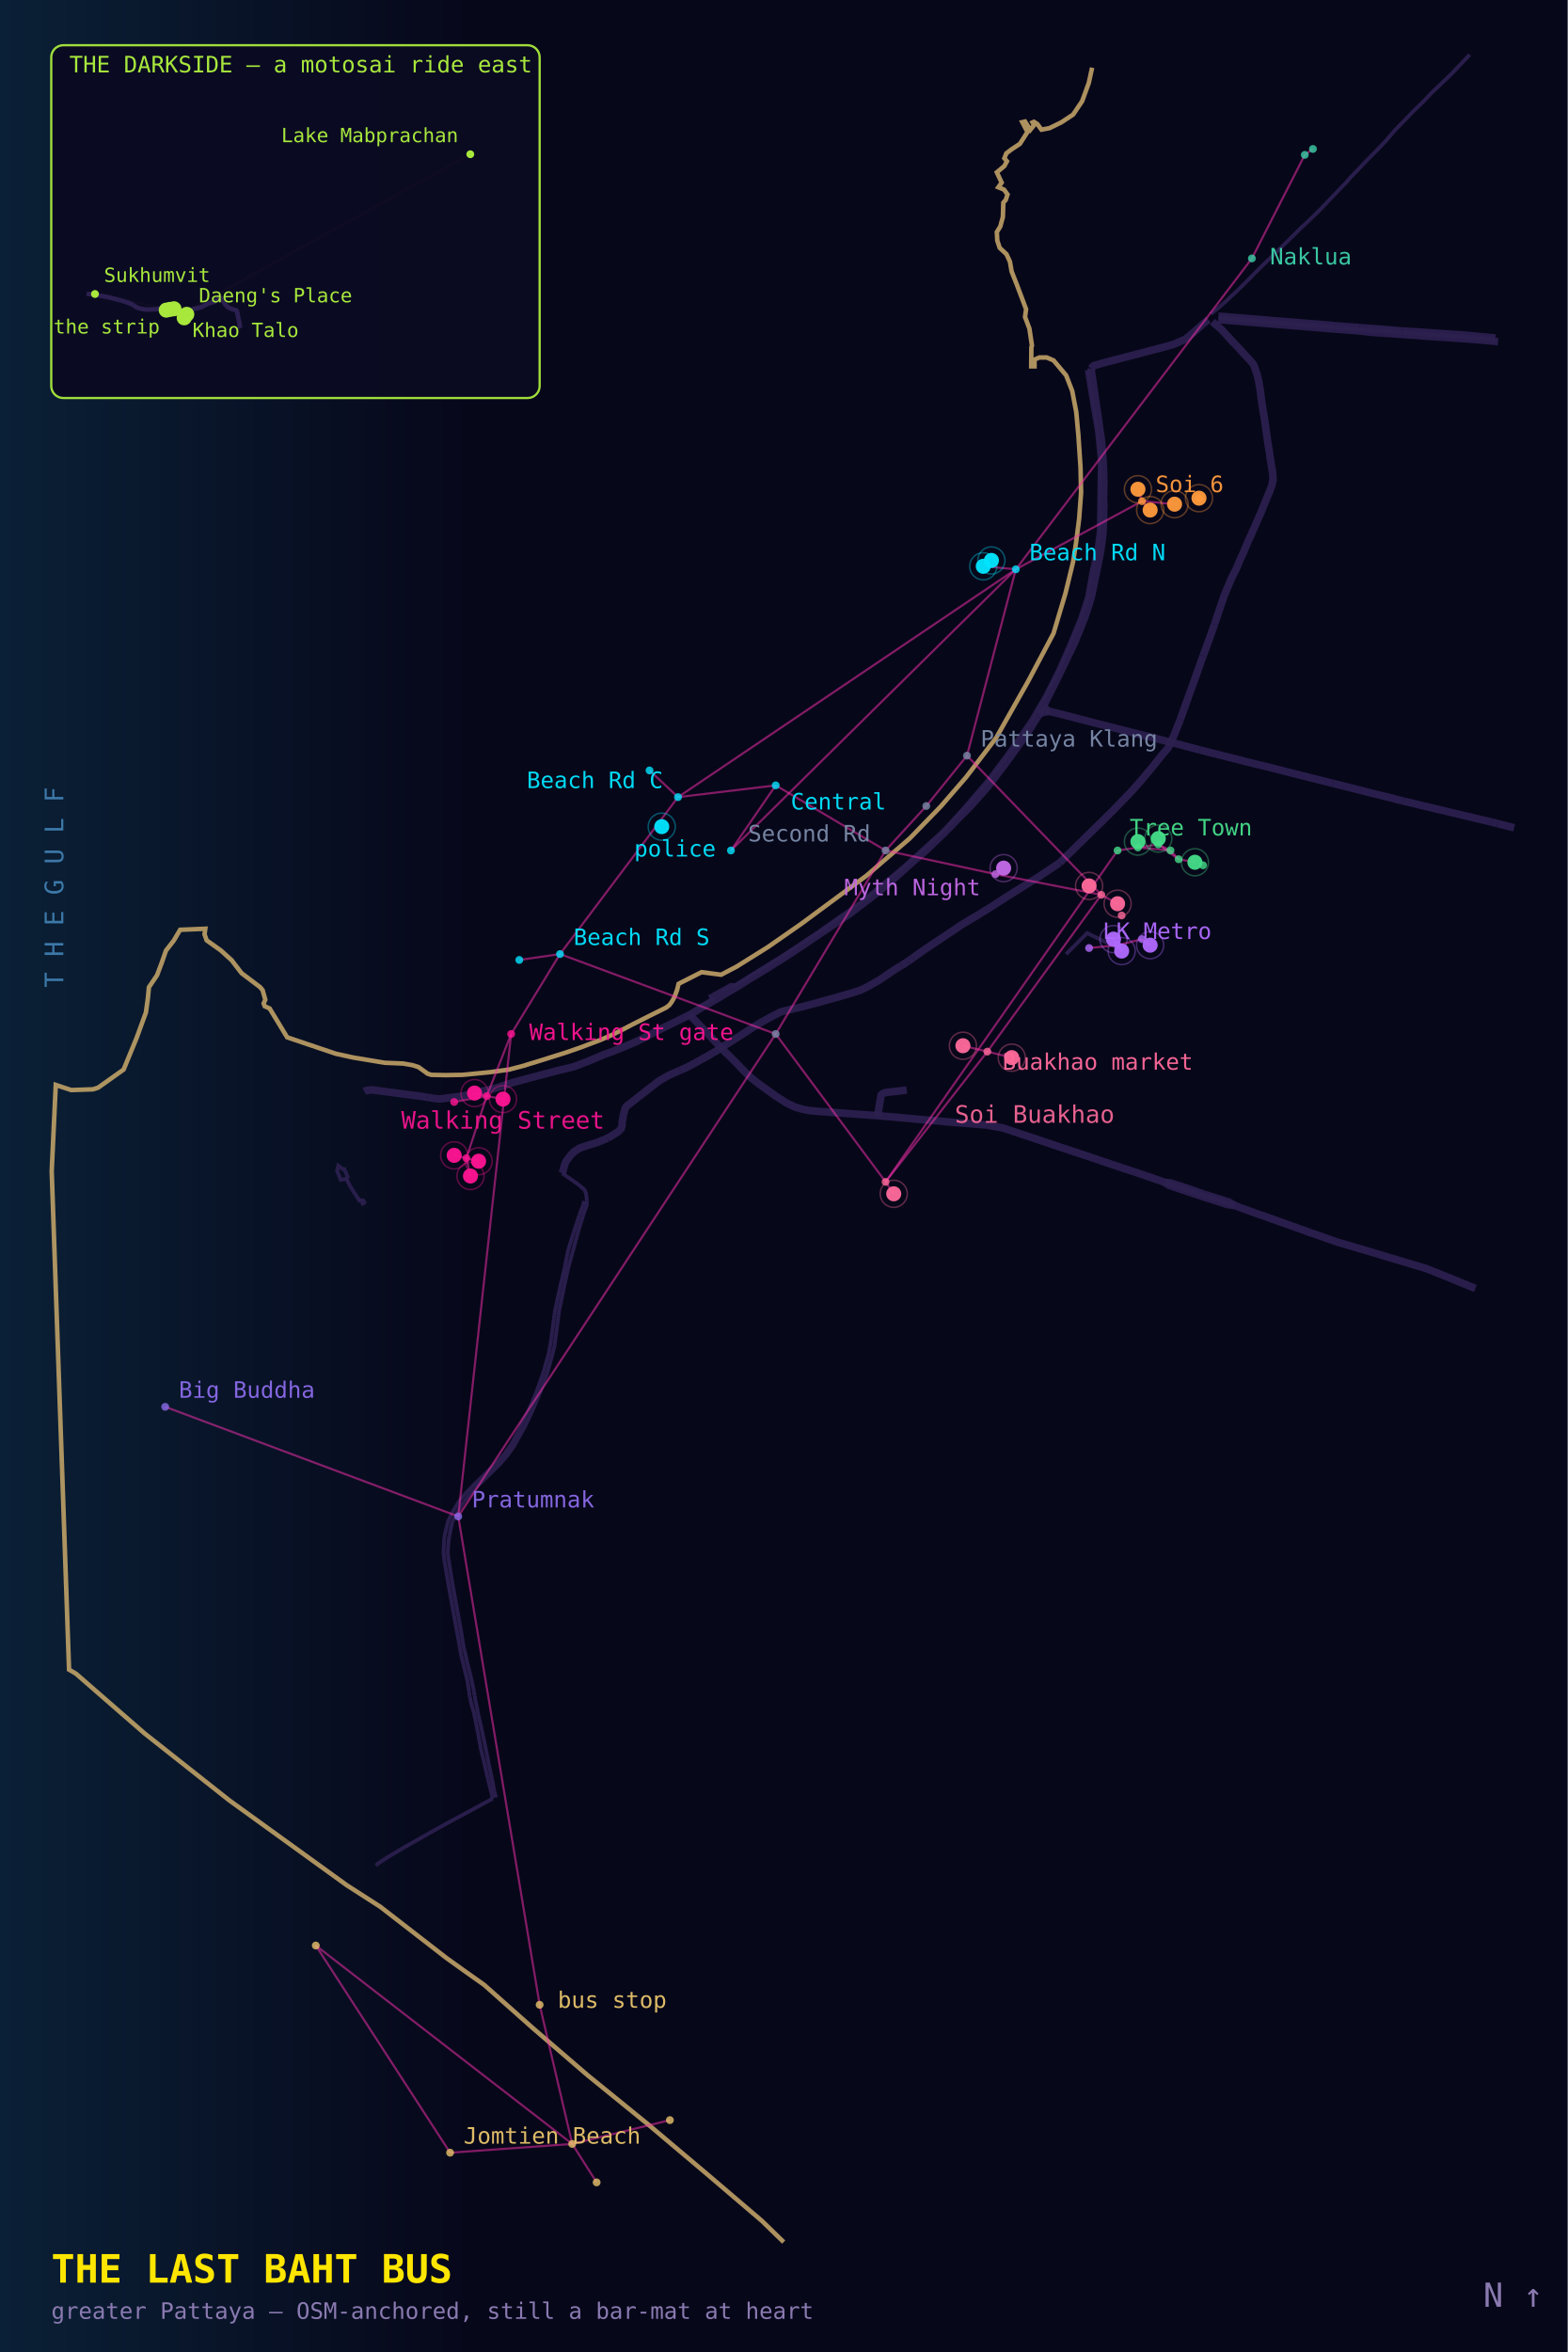
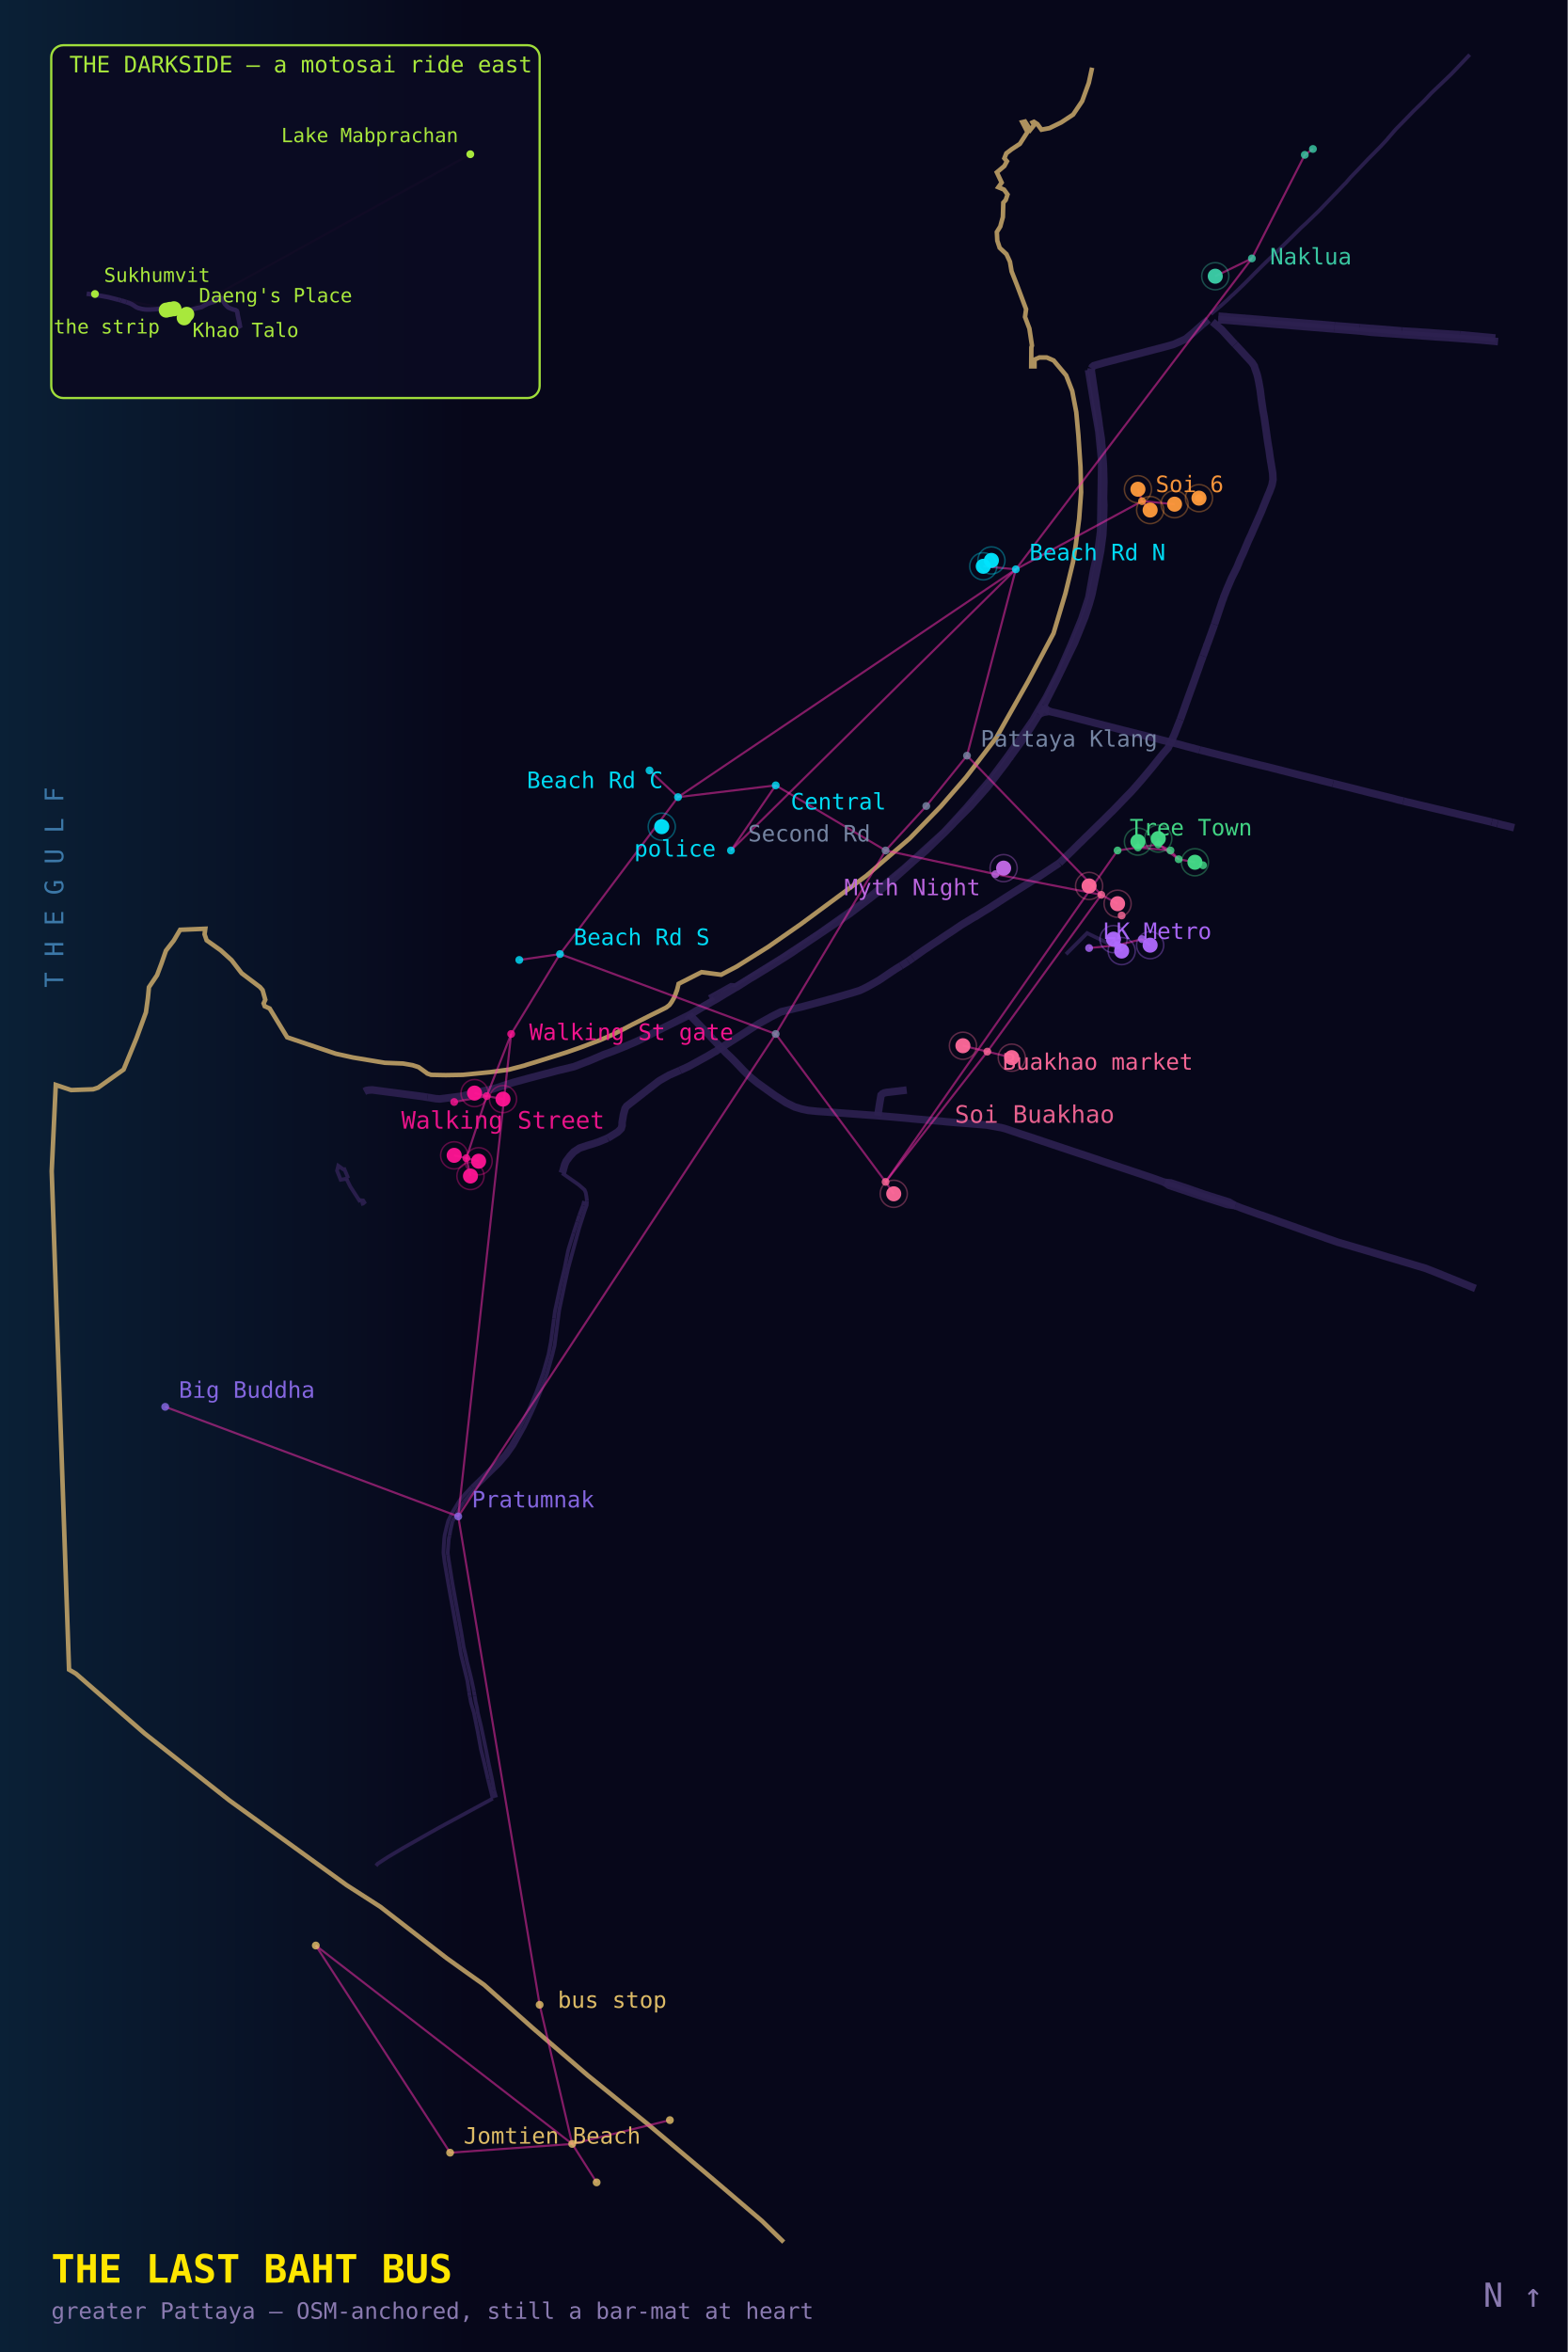
<svg xmlns="http://www.w3.org/2000/svg" width="1040" height="1560" viewBox="0 0 1040 1560" font-family="Menlo, Consolas, monospace">
  <rect width="1040" height="1560" fill="#07071a" />
  <defs>
    <linearGradient id="sea" x1="0" y1="0" x2="1" y2="0">
      <stop offset="0" stop-color="#0a2036" />
      <stop offset="1" stop-color="#07071a" />
    </linearGradient>
  </defs>
  <rect width="312" height="1560" fill="url(#sea)" />
  <polyline points="744.9,630.4 743.4,629.7 739.9,628.0 721.2,618.9 708.3,631.8 707.2,632.9" fill="none" stroke="#2c2050" stroke-width="2.5" opacity="0.9" />
  <polyline points="457.5,673.1 436.0,683.7 426.2,688.9 422.9,690.5 420.4,691.6 413.8,694.4 406.8,697.2 400.5,699.5 391.4,703.4 380.7,707.5 369.5,710.2 350.9,715.1 340.6,717.9 332.1,720.7 326.9,722.3 312.7,725.2 307.4,726.9 291.8,728.9 289.0,728.7 283.6,727.8" fill="none" stroke="#2c2050" stroke-width="5" opacity="0.9" />
  <polyline points="478.4,694.9 482.2,692.5 490.6,687.2 499.1,681.7 503.5,678.9 511.8,674.3 518.1,671.1 524.7,669.5 530.7,668.1 532.0,667.8 543.9,664.6 554.4,661.7 565.4,658.5 566.7,658.1 570.5,656.9 574.3,655.1 576.0,654.2 582.4,650.6 584.0,649.6 592.1,644.1 592.9,643.6 593.9,642.9 597.7,640.6" fill="none" stroke="#2c2050" stroke-width="5" opacity="0.9" />
  <polyline points="808.8,203.7 809.6,203.1 814.3,198.9 817.5,195.8 817.8,195.6 824.8,188.9 829.5,184.2 832.8,180.8 838.8,174.9 839.6,174.1 841.9,171.9 845.9,168.1 848.9,165.1 857.4,156.8 863.0,151.2 866.2,148.3 875.0,139.8 891.3,122.8 892.8,121.3 896.0,117.6 901.7,111.7 907.5,105.6 910.3,102.8 915.9,97.1 920.0,92.7 920.7,91.9 920.9,91.6 925.9,85.8 931.1,80.5 937.9,73.5 944.5,67.1 949.7,61.6 962.8,49.1 975.0,36.3" fill="none" stroke="#2c2050" stroke-width="2.5" opacity="0.9" />
  <polyline points="801.6,212.0 797.7,215.2" fill="none" stroke="#2c2050" stroke-width="5" opacity="0.9" />
  <polyline points="297.2,1031.5 297.6,1034.3 299.3,1045.1 300.1,1050.1 302.2,1061.8 306.0,1082.7 307.6,1092.4 309.2,1099.2 309.8,1102.2 311.7,1109.7 312.6,1113.4 314.2,1120.8 314.4,1121.8" fill="none" stroke="#2c2050" stroke-width="2.5" opacity="0.9" />
  <polyline points="582.3,740.0 583.1,734.8 583.6,731.6 584.5,726.4 585.1,725.9 585.4,725.5 586.6,724.9 588.5,724.5 589.7,724.4 601.5,723.0" fill="none" stroke="#2c2050" stroke-width="5" opacity="0.9" />
  <polyline points="712.4,369.5 711.8,373.0 706.8,393.6 698.9,420.1 682.1,451.8 660.9,489.3 640.9,515.5 624.0,535.0 603.5,556.1 574.8,580.8 531.2,613.0 509.5,628.1 488.7,641.1 478.4,646.5 465.4,644.8 450.2,652.5 449.1,656.9 449.0,657.0 448.1,659.5 447.0,662.1 445.5,664.7 444.1,666.6 441.9,668.3 438.7,669.9 430.4,674.0 425.7,676.4 419.5,679.5 413.6,682.6 410.4,684.2 406.5,686.2 398.0,689.9 385.0,694.8 376.1,697.9 368.8,700.2 356.7,704.0 348.8,706.4 348.4,706.6 340.0,708.8 337.8,709.4 325.3,711.1 307.1,712.9 295.6,713.1 286.0,712.9 283.4,712.0 283.1,711.7 277.7,707.8 273.7,706.5 267.4,705.4 255.2,704.9 234.2,701.4 222.8,698.9 204.7,692.8 190.5,688.0 178.9,668.9 175.6,667.4 174.9,665.5 176.0,663.1 174.2,656.7 172.5,654.7 160.3,645.5 153.6,636.8 146.4,630.3 137.1,623.7 135.7,619.7 136.2,616.0 119.5,616.7 115.3,623.8 110.1,630.5 107.1,639.1 104.2,646.8 98.8,654.8 98.1,662.1 96.8,671.5 90.6,688.5 82.0,709.4 65.1,721.4 61.7,722.5 47.2,723.0 37.0,719.6 34.3,776.8 45.8,1107.4 50.4,1110.1 69.0,1126.3 95.9,1149.7 152.1,1194.1 229.9,1250.3 252.3,1264.7 296.2,1298.7 308.2,1307.3 321.2,1316.5 353.4,1345.1 389.9,1376.5 429.9,1409.0 468.7,1441.7 505.4,1473.0 519.9,1487.1" fill="none" stroke="#caa96a" stroke-width="3" opacity="0.85" />
  <polyline points="772.5,784.2 766.5,782.0 753.2,777.5 751.7,777.0 750.5,776.6 737.8,772.4 718.6,765.9 716.4,765.2 711.3,763.5 705.6,761.6 686.5,755.2 686.0,755.0 677.1,752.1 668.9,749.3 668.3,749.1 666.4,748.5 664.1,747.9 663.4,747.8 654.7,746.2 638.7,744.9 634.7,744.6 627.6,744.0 624.8,743.7 615.0,742.9 604.8,742.0 603.0,741.8 593.0,740.9 587.1,740.4 582.3,740.0 571.3,739.2 569.9,739.1 560.4,738.4 549.4,737.6 542.1,737.1 536.2,736.5 531.9,735.6 527.2,734.2 521.5,731.4 514.2,726.7 502.4,718.2 496.6,713.4 495.5,712.3 494.3,711.1 492.9,709.7 489.7,706.3 489.2,705.8 488.1,704.6 484.7,701.2 481.7,698.4 478.4,694.9" fill="none" stroke="#2c2050" stroke-width="5" opacity="0.9" />
  <polyline points="795.9,497.4 786.8,495.0 780.2,493.2 776.7,492.3" fill="none" stroke="#2c2050" stroke-width="5" opacity="0.9" />
  <polyline points="776.7,492.3 771.8,491.1 761.7,488.5 746.6,484.7 726.6,479.6 706.2,474.3 699.4,472.6 698.5,472.4 697.6,472.2 696.2,471.8" fill="none" stroke="#2c2050" stroke-width="5" opacity="0.9" />
  <polyline points="403.1,754.9 405.5,753.5 406.1,753.1 409.7,750.9 411.0,749.7 412.1,748.5 412.7,746.5 412.7,746.1 412.7,744.6 413.6,739.2 414.7,735.2 415.7,733.7 431.4,721.4 432.6,720.5 436.7,717.3 437.9,716.5 443.9,713.1 451.2,709.9" fill="none" stroke="#2c2050" stroke-width="5" opacity="0.9" />
  <polyline points="372.9,778.1 383.9,785.8 387.8,789.2 388.6,791.1 389.1,794.0 389.2,795.0 389.4,796.5" fill="none" stroke="#2c2050" stroke-width="2.5" opacity="0.9" />
  <polyline points="231.0,781.5 229.8,781.8 226.0,782.5 223.6,776.5 224.4,773.2 227.8,775.6 228.5,775.5 231.0,781.5" fill="none" stroke="#2c2050" stroke-width="2.5" opacity="0.9" />
  <polyline points="692.4,467.7 689.2,473.9" fill="none" stroke="#2c2050" stroke-width="5" opacity="0.9" />
  <polyline points="797.7,215.2 791.7,220.6 786.5,224.9 783.1,226.4 778.6,228.4 773.7,229.8 732.7,240.5 725.7,242.5 724.7,243.3 724.0,244.4" fill="none" stroke="#2c2050" stroke-width="5" opacity="0.9" />
  <polyline points="689.2,473.9 687.7,476.3 687.4,476.8 686.3,478.5 683.8,482.6 678.2,491.0 675.7,494.4 669.8,502.5 669.8,502.6 669.4,503.0 667.7,505.5 666.8,506.7 655.0,522.1 652.5,524.9 651.2,526.4 643.9,534.6 632.6,546.0 632.2,546.5 626.7,552.1 621.6,557.0 619.3,559.2 615.2,563.2 614.5,563.9 606.0,571.2 601.1,575.6 589.1,586.3 577.5,595.5 563.7,606.0 560.7,608.0 560.2,608.4 556.6,610.8 548.9,616.0 533.7,626.2 533.2,626.6 531.2,627.9 530.1,628.6 525.0,632.1 521.7,634.2 511.2,640.8 500.0,647.7 499.6,647.9 498.0,648.8 488.9,654.6 487.9,655.1 481.0,659.2 480.7,659.4 475.6,662.5 471.5,664.8 471.1,665.1 464.6,668.8 457.5,673.1" fill="none" stroke="#2c2050" stroke-width="5" opacity="0.9" />
  <polyline points="451.2,709.9 455.4,708.0 457.1,707.2 470.0,700.1 473.8,697.8 474.7,697.4 478.4,694.9" fill="none" stroke="#2c2050" stroke-width="5" opacity="0.9" />
  <polyline points="692.4,467.7 693.1,469.3 693.8,470.2 695.1,471.2 696.2,471.8" fill="none" stroke="#2c2050" stroke-width="5" opacity="0.9" />
  <polyline points="696.2,471.8 694.4,472.1 692.5,472.4 690.8,473.0 689.2,473.9" fill="none" stroke="#2c2050" stroke-width="5" opacity="0.9" />
  <polyline points="993.8,226.6 982.2,225.5 963.5,224.1 960.5,223.9 952.5,223.4 951.1,223.3 925.6,221.5 909.9,220.4 908.1,220.2 902.6,219.6 896.7,219.1 885.0,218.2" fill="none" stroke="#2c2050" stroke-width="5" opacity="0.9" />
  <polyline points="930.0,219.5 947.7,220.6 950.1,220.8 951.3,220.9 952.9,221.0 961.7,221.6 968.4,222.0" fill="none" stroke="#2c2050" stroke-width="5" opacity="0.9" />
  <polyline points="885.4,216.0 891.8,216.5 895.5,216.8 897.0,216.9 902.1,217.3" fill="none" stroke="#2c2050" stroke-width="5" opacity="0.9" />
  <polyline points="808.3,209.7 813.7,210.1 814.0,210.2 815.3,210.3 835.4,211.9 843.5,212.6 855.1,213.5 867.1,214.5 876.4,215.2 885.4,216.0" fill="none" stroke="#2c2050" stroke-width="5" opacity="0.9" />
  <polyline points="968.4,222.0 992.0,224.2" fill="none" stroke="#2c2050" stroke-width="5" opacity="0.9" />
  <polyline points="902.1,217.3 908.4,217.8 910.4,217.9 930.0,219.5" fill="none" stroke="#2c2050" stroke-width="5" opacity="0.9" />
  <polyline points="819.4,228.4 817.5,226.4 810.4,218.6 806.3,215.1 804.3,213.4" fill="none" stroke="#2c2050" stroke-width="5" opacity="0.9" />
  <polyline points="724.0,244.4 723.9,245.5 727.1,267.0 727.4,269.6 727.7,271.8 727.8,272.2 728.6,277.2 729.3,282.7 730.6,291.2 730.9,294.9 731.0,295.6 731.9,307.1 732.1,311.5 732.1,312.2 732.3,319.4 732.1,329.7 732.1,330.2 732.1,331.0 732.3,335.0 732.0,347.1 731.6,354.8 730.2,365.3 729.3,370.0 728.5,374.0 724.5,393.6 723.6,397.0 723.4,397.6 722.6,400.5 719.7,409.3 716.1,418.3 715.3,420.3 715.0,421.0 713.4,424.9 712.9,426.2 706.4,439.6 706.1,440.3 700.3,452.3 693.6,465.5 692.4,467.7" fill="none" stroke="#2c2050" stroke-width="5" opacity="0.9" />
  <polyline points="776.7,492.3 779.0,487.3 783.0,477.2" fill="none" stroke="#2c2050" stroke-width="5" opacity="0.9" />
  <polyline points="783.0,477.2 785.5,470.3 786.5,467.4 792.3,451.4 793.7,447.4 795.3,443.0 796.7,438.9 796.9,438.4 798.1,435.1" fill="none" stroke="#2c2050" stroke-width="5" opacity="0.9" />
  <polyline points="1004.5,549.0 995.8,546.9 995.2,546.7 993.5,546.3" fill="none" stroke="#2c2050" stroke-width="5" opacity="0.9" />
  <polyline points="457.5,673.1 460.7,676.4 465.8,681.7 475.0,691.4 478.4,694.9" fill="none" stroke="#2c2050" stroke-width="5" opacity="0.9" />
  <polyline points="931.0,531.3 928.9,530.8 927.9,530.6 925.3,529.9 921.1,528.8 909.3,525.9 895.9,522.5 884.3,519.6" fill="none" stroke="#2c2050" stroke-width="5" opacity="0.9" />
  <polyline points="389.4,796.5 389.2,799.4 387.7,803.7 385.4,810.8 384.3,814.2 381.7,823.6 376.9,841.2 374.8,850.7 371.2,867.9 370.9,869.5 367.9,892.4 366.4,898.6 362.9,911.1 358.5,923.0 355.4,930.7 352.7,936.8 348.2,946.2 341.1,959.0 336.6,965.4 331.5,971.3 316.0,986.4 315.2,987.3" fill="none" stroke="#2c2050" stroke-width="2.5" opacity="0.9" />
  <polyline points="372.9,778.1 373.4,776.9 374.6,772.5 375.6,770.2 378.2,766.7 380.7,764.0 384.5,761.5 389.5,759.8 393.2,758.7 397.1,757.4 403.1,754.9" fill="none" stroke="#2c2050" stroke-width="5" opacity="0.9" />
  <polyline points="229.8,781.8 232.4,787.0 238.2,796.0 239.0,797.2" fill="none" stroke="#2c2050" stroke-width="2.5" opacity="0.9" />
  <polyline points="384.3,806.1 386.1,801.2 386.8,799.5" fill="none" stroke="#2c2050" stroke-width="2.5" opacity="0.9" />
  <polyline points="386.8,799.5 387.5,796.6" fill="none" stroke="#2c2050" stroke-width="2.5" opacity="0.9" />
  <polyline points="312.8,986.3 329.5,970.1 330.1,969.4 334.5,964.4 338.9,958.3 343.5,950.0 343.9,949.2 348.6,939.6 350.2,936.3" fill="none" stroke="#2c2050" stroke-width="2.5" opacity="0.9" />
  <polyline points="367.5,874.6 368.2,869.3 368.6,867.6 371.8,852.6 374.4,841.9 375.5,836.3 376.6,830.9 376.7,830.4 377.1,828.7 378.5,824.1 380.5,817.7" fill="none" stroke="#2c2050" stroke-width="2.5" opacity="0.9" />
  <polyline points="380.5,817.7 382.3,812.2 382.9,810.4" fill="none" stroke="#2c2050" stroke-width="2.5" opacity="0.9" />
  <polyline points="382.9,810.4 384.3,806.1" fill="none" stroke="#2c2050" stroke-width="2.5" opacity="0.9" />
  <polyline points="350.2,936.3 352.9,930.3 355.9,923.2 356.3,922.1 360.3,910.9 363.9,898.3 365.4,890.3 367.5,874.6" fill="none" stroke="#2c2050" stroke-width="2.5" opacity="0.9" />
  <polyline points="315.2,987.3 312.4,990.5 307.7,996.0" fill="none" stroke="#2c2050" stroke-width="2.5" opacity="0.9" />
  <polyline points="300.3,1008.9 300.1,1009.3 299.9,1010.0 299.7,1011.1 298.7,1015.5 298.2,1018.6" fill="none" stroke="#2c2050" stroke-width="2.5" opacity="0.9" />
  <polyline points="307.7,996.0 304.3,1001.5 301.6,1006.5 300.3,1008.9" fill="none" stroke="#2c2050" stroke-width="2.5" opacity="0.9" />
  <polyline points="298.2,1018.6 297.7,1020.8 297.0,1029.8 297.2,1031.5" fill="none" stroke="#2c2050" stroke-width="2.5" opacity="0.9" />
  <polyline points="989.6,545.3 988.5,545.0 970.7,540.8 961.9,538.7 951.8,536.3 941.7,533.9 933.8,532.0 933.2,531.9 931.0,531.3" fill="none" stroke="#2c2050" stroke-width="5" opacity="0.9" />
  <polyline points="993.5,546.3 990.9,545.6 990.4,545.5 989.6,545.3" fill="none" stroke="#2c2050" stroke-width="5" opacity="0.9" />
  <polyline points="602.4,637.6 605.5,635.4" fill="none" stroke="#2c2050" stroke-width="5" opacity="0.9" />
  <polyline points="702.8,572.4 711.4,564.1 713.3,562.2 715.3,560.2 716.3,559.2 717.2,558.4 720.4,555.2 721.9,553.8 728.7,547.1 731.0,544.9 732.5,543.4 736.8,539.1 737.7,538.3 748.2,527.4 749.1,526.5 750.9,524.6 752.6,522.7 757.5,517.1 764.2,509.1 771.4,500.1 774.9,496.1 776.7,492.3" fill="none" stroke="#2c2050" stroke-width="5" opacity="0.9" />
  <polyline points="597.7,640.6 602.4,637.6" fill="none" stroke="#2c2050" stroke-width="5" opacity="0.9" />
  <polyline points="805.7,414.1 811.0,398.3 811.3,397.6 811.6,396.8 811.9,395.7 812.3,394.8 813.8,391.0 817.1,383.3 820.6,376.3 822.8,370.9 824.6,367.1 828.4,358.1 830.1,354.5 830.5,353.6 830.9,352.6 836.8,339.3 838.0,336.3 838.8,334.3 841.4,327.9 842.1,326.4 843.8,321.8 844.5,318.1 844.3,313.9 843.4,308.3 842.9,305.5 842.8,304.6 842.6,303.6 842.0,299.1 841.0,293.1 838.7,276.8 837.9,272.5 836.8,265.0 836.0,258.6 835.5,255.8 835.1,253.5 834.5,250.6 833.9,248.2 832.4,243.9 832.1,242.8 830.6,240.5 827.3,236.9 821.5,230.6 819.4,228.4" fill="none" stroke="#2c2050" stroke-width="5" opacity="0.9" />
  <polyline points="798.1,435.1 799.6,431.0 800.0,430.0 800.3,429.1 800.6,428.1 801.3,426.4 805.7,414.1" fill="none" stroke="#2c2050" stroke-width="5" opacity="0.9" />
  <polyline points="311.2,1122.1 310.0,1114.5 305.8,1097.3 304.3,1088.3 302.6,1079.3 297.4,1050.4 294.9,1035.8 294.2,1029.8 294.4,1025.4 294.7,1020.6 295.0,1018.3 296.3,1012.7 297.4,1008.6 300.3,1002.8 304.9,995.2 307.0,992.6 311.8,987.4 312.8,986.3" fill="none" stroke="#2c2050" stroke-width="2.5" opacity="0.9" />
  <polyline points="311.8,1125.7 311.6,1124.9" fill="none" stroke="#2c2050" stroke-width="2.5" opacity="0.9" />
  <polyline points="323.8,1180.4 321.1,1168.6 319.1,1160.4 316.9,1148.4 314.4,1136.0 312.7,1130.2 312.4,1129.0 311.8,1125.7" fill="none" stroke="#2c2050" stroke-width="2.5" opacity="0.9" />
  <polyline points="314.9,1124.7 315.5,1128.6 316.5,1132.9 316.9,1135.7 319.2,1145.4 322.4,1160.6 324.0,1168.9 326.4,1180.1 327.8,1187.5" fill="none" stroke="#2c2050" stroke-width="2.5" opacity="0.9" />
  <polyline points="327.8,1187.5 329.1,1192.2" fill="none" stroke="#2c2050" stroke-width="2.5" opacity="0.9" />
  <polyline points="326.9,1192.9 323.8,1180.4" fill="none" stroke="#2c2050" stroke-width="2.5" opacity="0.9" />
  <polyline points="885.0,218.2 870.1,217.0 869.1,216.9 864.0,216.5 845.4,215.0 816.3,212.6 814.9,212.5 808.2,212.0" fill="none" stroke="#2c2050" stroke-width="5" opacity="0.9" />
  <polyline points="456.0,673.2 456.9,674.2" fill="none" stroke="#2c2050" stroke-width="5" opacity="0.9" />
  <polyline points="249.4,1237.5 250.6,1236.1 257.2,1231.8 267.6,1225.6 275.2,1221.3 281.9,1217.5 284.9,1215.8 292.2,1211.7 326.9,1192.9" fill="none" stroke="#2c2050" stroke-width="2.5" opacity="0.9" />
  <polyline points="803.3,208.3 807.8,204.6 808.8,203.7" fill="none" stroke="#2c2050" stroke-width="2.5" opacity="0.9" />
  <polyline points="238.2,796.0 240.9,796.2 241.7,797.5 240.8,798.3 239.4,798.7" fill="none" stroke="#2c2050" stroke-width="2.5" opacity="0.9" />
  <polyline points="463.6,667.9 472.6,662.6 471.4,660.7 484.9,653.2 487.7,653.4 518.5,634.3 542.0,618.8 570.9,598.4 599.2,575.0 625.5,551.1 630.5,545.7 639.8,535.5 655.3,517.4 666.8,502.0 667.7,500.8 684.4,476.8 684.8,476.0 688.7,469.3 691.4,464.8 693.1,461.9 701.8,444.7 704.0,439.7 709.6,426.9 712.3,420.3 716.5,410.0 720.7,397.2 721.1,396.0 724.2,378.4 727.2,365.2 728.9,352.2 729.4,320.2 729.6,305.7 727.7,286.2 724.8,269.4 720.9,245.5" fill="none" stroke="#2c2050" stroke-width="2.5" opacity="0.9" />
  <polyline points="605.5,635.4 613.1,630.0 614.8,628.9 618.6,626.3 623.5,623.1 624.9,622.1 628.2,619.9 631.7,617.6 637.6,613.6 644.0,609.7 646.0,608.5 647.2,607.9 650.4,605.9 651.8,605.0 653.8,603.8 656.1,602.4 665.7,596.2 667.4,595.1 674.7,590.5 675.7,589.9 676.8,589.2 682.1,585.9 685.1,584.0 688.7,581.8 693.6,578.5 696.2,576.8 697.2,576.1 702.8,572.4" fill="none" stroke="#2c2050" stroke-width="5" opacity="0.9" />
  <polyline points="314.4,1121.8 314.6,1123.3 314.9,1124.7" fill="none" stroke="#2c2050" stroke-width="2.5" opacity="0.9" />
  <polyline points="311.6,1124.9 311.4,1123.7 311.2,1122.1" fill="none" stroke="#2c2050" stroke-width="2.5" opacity="0.9" />
  <polyline points="978.8,854.6 976.8,853.8 974.6,852.9 970.7,851.3 954.0,844.5 945.6,841.2 940.2,839.6 926.5,835.5 922.5,834.3 920.7,833.8 915.2,832.1 905.5,829.2 900.7,827.8 895.3,826.2 887.4,823.9 882.0,822.0 879.9,821.3 877.8,820.5 871.7,818.4 869.0,817.5 868.3,817.2 860.2,814.3 857.4,813.3 849.2,810.4 841.7,807.7 837.5,806.2 835.6,805.6 832.8,804.6 826.4,802.3 823.1,801.1 819.5,799.7" fill="none" stroke="#2c2050" stroke-width="5" opacity="0.9" />
  <polyline points="772.5,784.2 776.7,784.6 788.0,788.3 798.8,792.1 815.3,797.3 819.5,799.7" fill="none" stroke="#2c2050" stroke-width="5" opacity="0.9" />
  <polyline points="819.5,799.7 814.6,799.0 813.5,798.7 796.1,793.1 775.5,786.2 772.5,784.2" fill="none" stroke="#2c2050" stroke-width="5" opacity="0.9" />
  <polyline points="283.6,727.8 276.7,726.8 248.5,723.1 247.1,722.9 244.7,723.0 243.0,723.3 241.7,724.0" fill="none" stroke="#2c2050" stroke-width="5" opacity="0.9" />
  <polyline points="724.5,44.9 722.3,55.0 717.9,67.1 711.9,76.0 704.0,81.2 696.2,85.0 690.9,86.0 688.2,82.3 685.9,80.8 685.0,81.2 686.0,83.0 683.5,86.1 680.0,80.6 678.2,81.0 681.6,87.6 676.6,95.4 671.0,99.1 667.6,101.7 666.3,105.0 668.0,107.0 666.3,110.1 661.3,114.3 664.5,121.1 662.3,124.2 666.1,125.8 668.4,129.0 667.2,132.6 665.6,134.4 665.3,144.0 664.4,147.2 663.6,150.2 661.3,153.9 661.6,159.6 663.2,164.4 667.7,168.6 670.0,173.6 671.1,180.0 674.8,189.4 680.7,205.1 680.0,210.2 682.9,217.9 684.6,229.2 684.2,230.4 684.1,243.0 686.3,243.0 686.3,238.5 689.5,237.1 694.4,237.1 699.0,239.1 707.3,249.0 711.3,259.3 714.0,273.4 715.4,288.8 716.8,309.8 717.2,326.6 715.9,344.1 713.8,360.3 712.4,369.5" fill="none" stroke="#caa96a" stroke-width="3" opacity="0.85" />
  <polyline points="884.3,519.6 875.9,517.5 868.0,515.5 862.7,514.2 854.5,512.1 840.7,508.6 837.8,507.9 836.9,507.7 836.0,507.5 833.3,506.8 831.6,506.4 824.8,504.7 822.6,504.1 810.9,501.2 795.9,497.4" fill="none" stroke="#2c2050" stroke-width="5" opacity="0.9" />
  <line x1="298.6" y1="1427.8" x2="209.5" y2="1290.4" stroke="#ff2fb0" stroke-width="1.4" opacity="0.5" />
  <line x1="298.6" y1="1427.8" x2="379.6" y2="1422.0" stroke="#ff2fb0" stroke-width="1.4" opacity="0.5" />
  <line x1="209.5" y1="1290.4" x2="379.6" y2="1422.0" stroke="#ff2fb0" stroke-width="1.4" opacity="0.5" />
  <line x1="379.6" y1="1422.0" x2="444.4" y2="1406.2" stroke="#ff2fb0" stroke-width="1.4" opacity="0.5" />
  <line x1="379.6" y1="1422.0" x2="395.8" y2="1447.5" stroke="#ff2fb0" stroke-width="1.4" opacity="0.5" />
  <line x1="379.6" y1="1422.0" x2="358.0" y2="1329.7" stroke="#ff2fb0" stroke-width="1.4" opacity="0.5" />
  <line x1="358.0" y1="1329.7" x2="304.0" y2="1005.8" stroke="#ff2fb0" stroke-width="1.4" opacity="0.5" />
  <line x1="304.0" y1="1005.8" x2="339.1" y2="685.8" stroke="#ff2fb0" stroke-width="1.4" opacity="0.5" />
  <line x1="304.0" y1="1005.8" x2="109.6" y2="933.1" stroke="#ff2fb0" stroke-width="1.4" opacity="0.5" />
  <line x1="304.0" y1="1005.8" x2="514.6" y2="685.8" stroke="#ff2fb0" stroke-width="1.4" opacity="0.5" />
  <line x1="371.5" y1="632.8" x2="339.1" y2="685.8" stroke="#ff2fb0" stroke-width="1.4" opacity="0.5" />
  <line x1="371.5" y1="632.8" x2="449.8" y2="528.7" stroke="#ff2fb0" stroke-width="1.4" opacity="0.5" />
  <line x1="371.5" y1="632.8" x2="514.6" y2="685.8" stroke="#ff2fb0" stroke-width="1.4" opacity="0.5" />
  <line x1="371.5" y1="632.8" x2="344.5" y2="636.7" stroke="#ff2fb0" stroke-width="1.4" opacity="0.5" />
  <line x1="449.8" y1="528.7" x2="673.9" y2="377.6" stroke="#ff2fb0" stroke-width="1.4" opacity="0.5" />
  <line x1="449.8" y1="528.7" x2="430.9" y2="511.0" stroke="#ff2fb0" stroke-width="1.4" opacity="0.5" />
  <line x1="449.8" y1="528.7" x2="514.6" y2="520.9" stroke="#ff2fb0" stroke-width="1.4" opacity="0.5" />
  <line x1="673.9" y1="377.6" x2="757.6" y2="332.4" stroke="#ff2fb0" stroke-width="1.4" opacity="0.5" />
  <line x1="673.9" y1="377.6" x2="830.5" y2="171.4" stroke="#ff2fb0" stroke-width="1.4" opacity="0.5" />
  <line x1="673.9" y1="377.6" x2="652.3" y2="375.6" stroke="#ff2fb0" stroke-width="1.4" opacity="0.5" />
  <line x1="514.6" y1="520.9" x2="587.5" y2="564.1" stroke="#ff2fb0" stroke-width="1.4" opacity="0.5" />
  <line x1="514.6" y1="520.9" x2="484.9" y2="564.1" stroke="#ff2fb0" stroke-width="1.4" opacity="0.5" />
  <line x1="484.9" y1="564.1" x2="673.9" y2="377.6" stroke="#ff2fb0" stroke-width="1.4" opacity="0.5" />
  <line x1="514.6" y1="685.8" x2="587.5" y2="783.9" stroke="#ff2fb0" stroke-width="1.4" opacity="0.5" />
  <line x1="514.6" y1="685.8" x2="587.5" y2="564.1" stroke="#ff2fb0" stroke-width="1.4" opacity="0.5" />
  <line x1="587.5" y1="564.1" x2="614.5" y2="534.6" stroke="#ff2fb0" stroke-width="1.4" opacity="0.5" />
  <line x1="587.5" y1="564.1" x2="660.4" y2="579.8" stroke="#ff2fb0" stroke-width="1.4" opacity="0.5" />
  <line x1="614.5" y1="534.6" x2="641.5" y2="501.2" stroke="#ff2fb0" stroke-width="1.4" opacity="0.5" />
  <line x1="641.5" y1="501.2" x2="673.9" y2="377.6" stroke="#ff2fb0" stroke-width="1.4" opacity="0.5" />
  <line x1="641.5" y1="501.2" x2="730.6" y2="593.5" stroke="#ff2fb0" stroke-width="1.4" opacity="0.5" />
  <line x1="660.4" y1="579.8" x2="730.6" y2="593.5" stroke="#ff2fb0" stroke-width="1.4" opacity="0.5" />
  <line x1="339.1" y1="685.8" x2="322.9" y2="727.0" stroke="#ff2fb0" stroke-width="1.4" opacity="0.5" />
  <line x1="322.9" y1="727.0" x2="309.4" y2="768.2" stroke="#ff2fb0" stroke-width="1.4" opacity="0.5" />
  <line x1="322.9" y1="727.0" x2="314.8" y2="725.0" stroke="#ff2fb0" stroke-width="1.4" opacity="0.5" />
  <line x1="322.9" y1="727.0" x2="333.7" y2="729.0" stroke="#ff2fb0" stroke-width="1.4" opacity="0.5" />
  <line x1="301.3" y1="730.9" x2="322.9" y2="727.0" stroke="#ff2fb0" stroke-width="1.4" opacity="0.5" />
  <line x1="309.4" y1="768.2" x2="301.3" y2="766.3" stroke="#ff2fb0" stroke-width="1.4" opacity="0.5" />
  <line x1="309.4" y1="768.2" x2="317.5" y2="770.2" stroke="#ff2fb0" stroke-width="1.4" opacity="0.5" />
  <line x1="309.4" y1="768.2" x2="312.1" y2="780.0" stroke="#ff2fb0" stroke-width="1.4" opacity="0.5" />
  <line x1="730.6" y1="593.5" x2="655.0" y2="697.5" stroke="#ff2fb0" stroke-width="1.4" opacity="0.5" />
  <line x1="730.6" y1="593.5" x2="741.4" y2="599.4" stroke="#ff2fb0" stroke-width="1.4" opacity="0.5" />
  <line x1="655.0" y1="697.5" x2="587.5" y2="783.9" stroke="#ff2fb0" stroke-width="1.4" opacity="0.5" />
  <line x1="655.0" y1="697.5" x2="638.8" y2="693.6" stroke="#ff2fb0" stroke-width="1.4" opacity="0.5" />
  <line x1="655.0" y1="697.5" x2="671.2" y2="701.5" stroke="#ff2fb0" stroke-width="1.4" opacity="0.5" />
  <line x1="587.5" y1="783.9" x2="741.4" y2="564.1" stroke="#ff2fb0" stroke-width="1.4" opacity="0.5" />
  <line x1="587.5" y1="783.9" x2="592.9" y2="791.8" stroke="#ff2fb0" stroke-width="1.4" opacity="0.5" />
  <line x1="741.4" y1="564.1" x2="754.9" y2="562.1" stroke="#ff2fb0" stroke-width="1.4" opacity="0.5" />
  <line x1="754.9" y1="562.1" x2="754.9" y2="558.2" stroke="#ff2fb0" stroke-width="1.4" opacity="0.5" />
  <line x1="754.9" y1="562.1" x2="768.4" y2="560.1" stroke="#ff2fb0" stroke-width="1.4" opacity="0.5" />
  <line x1="754.9" y1="562.1" x2="776.5" y2="564.1" stroke="#ff2fb0" stroke-width="1.4" opacity="0.5" />
  <line x1="768.4" y1="560.1" x2="768.4" y2="556.2" stroke="#ff2fb0" stroke-width="1.4" opacity="0.5" />
  <line x1="768.4" y1="560.1" x2="781.9" y2="569.9" stroke="#ff2fb0" stroke-width="1.4" opacity="0.5" />
  <line x1="768.4" y1="560.1" x2="776.5" y2="564.1" stroke="#ff2fb0" stroke-width="1.4" opacity="0.5" />
  <line x1="776.5" y1="564.1" x2="781.9" y2="569.9" stroke="#ff2fb0" stroke-width="1.4" opacity="0.5" />
  <line x1="781.9" y1="569.9" x2="792.7" y2="571.9" stroke="#ff2fb0" stroke-width="1.4" opacity="0.5" />
  <line x1="757.6" y1="332.4" x2="754.9" y2="324.5" stroke="#ff2fb0" stroke-width="1.4" opacity="0.5" />
  <line x1="757.6" y1="332.4" x2="779.2" y2="334.4" stroke="#ff2fb0" stroke-width="1.4" opacity="0.5" />
  <line x1="757.6" y1="332.4" x2="763.0" y2="338.3" stroke="#ff2fb0" stroke-width="1.4" opacity="0.5" />
  <line x1="722.5" y1="628.8" x2="741.4" y2="626.9" stroke="#ff2fb0" stroke-width="1.4" opacity="0.5" />
  <line x1="741.4" y1="626.9" x2="738.7" y2="622.9" stroke="#ff2fb0" stroke-width="1.4" opacity="0.5" />
  <line x1="741.4" y1="626.9" x2="744.1" y2="630.8" stroke="#ff2fb0" stroke-width="1.4" opacity="0.5" />
  <line x1="741.4" y1="626.9" x2="757.6" y2="622.9" stroke="#ff2fb0" stroke-width="1.4" opacity="0.5" />
  <line x1="757.6" y1="622.9" x2="763.0" y2="626.9" stroke="#ff2fb0" stroke-width="1.4" opacity="0.5" />
  <line x1="63.0" y1="195.0" x2="112.0" y2="205.2" stroke="#ff2fb0" stroke-width="1.4" opacity="0.5" />
  <line x1="121.7" y1="207.5" x2="112.0" y2="205.2" stroke="#ff2fb0" stroke-width="1.4" opacity="0.5" />
  <line x1="121.7" y1="207.5" x2="312.0" y2="102.3" stroke="#ff2fb0" stroke-width="1.4" opacity="0.5" />
  <line x1="121.7" y1="207.5" x2="123.9" y2="208.5" stroke="#ff2fb0" stroke-width="1.4" opacity="0.5" />
  <line x1="121.7" y1="207.5" x2="122.2" y2="210.8" stroke="#ff2fb0" stroke-width="1.4" opacity="0.5" />
  <line x1="112.0" y1="205.2" x2="112.8" y2="205.2" stroke="#ff2fb0" stroke-width="1.4" opacity="0.5" />
  <line x1="112.0" y1="205.2" x2="110.3" y2="205.7" stroke="#ff2fb0" stroke-width="1.4" opacity="0.5" />
  <line x1="112.0" y1="205.2" x2="115.4" y2="204.8" stroke="#ff2fb0" stroke-width="1.4" opacity="0.5" />
  <line x1="830.5" y1="171.4" x2="865.6" y2="102.7" stroke="#ff2fb0" stroke-width="1.4" opacity="0.5" />
+   <line x1="830.5" y1="171.4" x2="806.2" y2="183.2" stroke="#ff2fb0" stroke-width="1.4" opacity="0.5" />
  <line x1="865.6" y1="102.7" x2="871.0" y2="98.8" stroke="#ff2fb0" stroke-width="1.4" opacity="0.5" />
  <circle cx="298.6" cy="1427.8" r="2.6" fill="#e8c46a" opacity="0.8" />
  <text x="307.6" y="1421.8" font-size="15" fill="#e8c46a" text-anchor="start" opacity="0.95">Jomtien Beach</text>
  <circle cx="209.5" cy="1290.4" r="2.6" fill="#e8c46a" opacity="0.8" />
  <circle cx="379.6" cy="1422.0" r="2.6" fill="#e8c46a" opacity="0.8" />
  <circle cx="444.4" cy="1406.2" r="2.6" fill="#e8c46a" opacity="0.8" />
  <circle cx="395.8" cy="1447.5" r="2.6" fill="#e8c46a" opacity="0.8" />
  <circle cx="358.0" cy="1329.7" r="2.6" fill="#e8c46a" opacity="0.8" />
  <text x="370.0" y="1331.7" font-size="15" fill="#e8c46a" text-anchor="start" opacity="0.95">bus stop</text>
  <circle cx="304.0" cy="1005.8" r="2.6" fill="#8a6ae8" opacity="0.8" />
  <text x="313.0" y="999.8" font-size="15" fill="#8a6ae8" text-anchor="start" opacity="0.95">Pratumnak</text>
  <circle cx="109.6" cy="933.1" r="2.6" fill="#8a6ae8" opacity="0.8" />
  <text x="118.6" y="927.1" font-size="15" fill="#8a6ae8" text-anchor="start" opacity="0.95">Big Buddha</text>
  <circle cx="371.5" cy="632.8" r="2.6" fill="#00e5ff" opacity="0.8" />
  <text x="380.5" y="626.8" font-size="15" fill="#00e5ff" text-anchor="start" opacity="0.95">Beach Rd S</text>
  <circle cx="344.5" cy="636.7" r="2.6" fill="#00e5ff" opacity="0.8" />
  <circle cx="449.8" cy="528.7" r="2.6" fill="#00e5ff" opacity="0.8" />
  <text x="439.8" y="522.7" font-size="15" fill="#00e5ff" text-anchor="end" opacity="0.95">Beach Rd C</text>
  <circle cx="439.0" cy="548.3" r="5" fill="#00e5ff" opacity="0.95" />
  <circle cx="439.0" cy="548.3" r="9" fill="none" stroke="#00e5ff" opacity="0.35" />
  <circle cx="430.9" cy="511.0" r="2.6" fill="#00e5ff" opacity="0.8" />
  <circle cx="673.9" cy="377.6" r="2.6" fill="#00e5ff" opacity="0.8" />
  <text x="682.9" y="371.6" font-size="15" fill="#00e5ff" text-anchor="start" opacity="0.95">Beach Rd N</text>
  <circle cx="652.3" cy="375.6" r="5" fill="#00e5ff" opacity="0.95" />
  <circle cx="652.3" cy="375.6" r="9" fill="none" stroke="#00e5ff" opacity="0.35" />
  <circle cx="657.7" cy="371.7" r="5" fill="#00e5ff" opacity="0.95" />
  <circle cx="657.7" cy="371.7" r="9" fill="none" stroke="#00e5ff" opacity="0.35" />
  <circle cx="514.6" cy="520.9" r="2.6" fill="#00e5ff" opacity="0.8" />
  <text x="524.6" y="536.9" font-size="15" fill="#00e5ff" text-anchor="start" opacity="0.95">Central</text>
  <circle cx="484.9" cy="564.1" r="2.6" fill="#00e5ff" opacity="0.8" />
  <text x="474.9" y="568.1" font-size="15" fill="#00e5ff" text-anchor="end" opacity="0.95">police</text>
  <circle cx="514.6" cy="685.8" r="2.6" fill="#7a8aa8" opacity="0.8" />
  <circle cx="587.5" cy="564.1" r="2.6" fill="#7a8aa8" opacity="0.8" />
  <text x="577.5" y="558.1" font-size="15" fill="#7a8aa8" text-anchor="end" opacity="0.95">Second Rd</text>
  <circle cx="614.5" cy="534.6" r="2.6" fill="#7a8aa8" opacity="0.8" />
  <circle cx="641.5" cy="501.2" r="2.6" fill="#7a8aa8" opacity="0.8" />
  <text x="650.5" y="495.2" font-size="15" fill="#7a8aa8" text-anchor="start" opacity="0.95">Pattaya Klang</text>
  <circle cx="660.4" cy="579.8" r="2.6" fill="#c46ae8" opacity="0.8" />
  <text x="650.4" y="593.8" font-size="15" fill="#c46ae8" text-anchor="end" opacity="0.95">Myth Night</text>
  <circle cx="665.8" cy="575.8" r="5" fill="#c46ae8" opacity="0.95" />
  <circle cx="665.8" cy="575.8" r="9" fill="none" stroke="#c46ae8" opacity="0.35" />
  <circle cx="339.1" cy="685.8" r="2.6" fill="#ff1493" opacity="0.8" />
  <text x="351.1" y="689.8" font-size="15" fill="#ff1493" text-anchor="start" opacity="0.95">Walking St gate</text>
  <circle cx="322.9" cy="727.0" r="2.6" fill="#ff1493" opacity="0.8" />
  <circle cx="301.3" cy="730.9" r="2.6" fill="#ff1493" opacity="0.8" />
  <circle cx="309.4" cy="768.2" r="2.6" fill="#ff1493" opacity="0.8" />
  <circle cx="314.8" cy="725.0" r="5" fill="#ff1493" opacity="0.95" />
  <circle cx="314.8" cy="725.0" r="9" fill="none" stroke="#ff1493" opacity="0.35" />
  <circle cx="333.7" cy="729.0" r="5" fill="#ff1493" opacity="0.95" />
  <circle cx="333.7" cy="729.0" r="9" fill="none" stroke="#ff1493" opacity="0.35" />
  <circle cx="301.3" cy="766.3" r="5" fill="#ff1493" opacity="0.95" />
  <circle cx="301.3" cy="766.3" r="9" fill="none" stroke="#ff1493" opacity="0.35" />
  <circle cx="317.5" cy="770.2" r="5" fill="#ff1493" opacity="0.95" />
  <circle cx="317.5" cy="770.2" r="9" fill="none" stroke="#ff1493" opacity="0.35" />
  <circle cx="312.1" cy="780.0" r="5" fill="#ff1493" opacity="0.95" />
  <circle cx="312.1" cy="780.0" r="9" fill="none" stroke="#ff1493" opacity="0.35" />
  <circle cx="730.6" cy="593.5" r="2.6" fill="#ff6a9a" opacity="0.8" />
  <circle cx="655.0" cy="697.5" r="2.6" fill="#ff6a9a" opacity="0.8" />
  <text x="665.0" y="709.5" font-size="15" fill="#ff6a9a" text-anchor="start" opacity="0.95">Buakhao market</text>
  <circle cx="587.5" cy="783.9" r="2.6" fill="#ff6a9a" opacity="0.8" />
  <circle cx="638.8" cy="693.6" r="5" fill="#ff6a9a" opacity="0.95" />
  <circle cx="638.8" cy="693.6" r="9" fill="none" stroke="#ff6a9a" opacity="0.35" />
  <circle cx="741.4" cy="599.4" r="5" fill="#ff6a9a" opacity="0.95" />
  <circle cx="741.4" cy="599.4" r="9" fill="none" stroke="#ff6a9a" opacity="0.35" />
  <circle cx="722.5" cy="587.6" r="5" fill="#ff6a9a" opacity="0.95" />
  <circle cx="722.5" cy="587.6" r="9" fill="none" stroke="#ff6a9a" opacity="0.35" />
  <circle cx="671.2" cy="701.5" r="5" fill="#ff6a9a" opacity="0.95" />
  <circle cx="671.2" cy="701.5" r="9" fill="none" stroke="#ff6a9a" opacity="0.35" />
  <circle cx="592.9" cy="791.8" r="5" fill="#ff6a9a" opacity="0.95" />
  <circle cx="592.9" cy="791.8" r="9" fill="none" stroke="#ff6a9a" opacity="0.35" />
  <circle cx="741.4" cy="564.1" r="2.6" fill="#44dd88" opacity="0.8" />
  <text x="749.4" y="554.1" font-size="15" fill="#44dd88" text-anchor="start" opacity="0.95">Tree Town</text>
  <circle cx="754.9" cy="562.1" r="2.6" fill="#44dd88" opacity="0.8" />
  <circle cx="768.4" cy="560.1" r="2.6" fill="#44dd88" opacity="0.8" />
  <circle cx="776.5" cy="564.1" r="2.6" fill="#44dd88" opacity="0.8" />
  <circle cx="781.9" cy="569.9" r="2.6" fill="#44dd88" opacity="0.8" />
  <circle cx="754.9" cy="558.2" r="5" fill="#44dd88" opacity="0.95" />
  <circle cx="754.9" cy="558.2" r="9" fill="none" stroke="#44dd88" opacity="0.35" />
  <circle cx="768.4" cy="556.2" r="5" fill="#44dd88" opacity="0.95" />
  <circle cx="768.4" cy="556.2" r="9" fill="none" stroke="#44dd88" opacity="0.35" />
  <circle cx="792.7" cy="571.9" r="5" fill="#44dd88" opacity="0.95" />
  <circle cx="792.7" cy="571.9" r="9" fill="none" stroke="#44dd88" opacity="0.35" />
  <circle cx="798.1" cy="573.9" r="2.6" fill="#44dd88" opacity="0.8" />
  <circle cx="757.6" cy="332.4" r="2.6" fill="#ff9a3c" opacity="0.8" />
  <text x="766.6" y="326.4" font-size="15" fill="#ff9a3c" text-anchor="start" opacity="0.95">Soi 6</text>
  <circle cx="754.9" cy="324.5" r="5" fill="#ff9a3c" opacity="0.95" />
  <circle cx="754.9" cy="324.5" r="9" fill="none" stroke="#ff9a3c" opacity="0.35" />
  <circle cx="779.2" cy="334.4" r="5" fill="#ff9a3c" opacity="0.95" />
  <circle cx="779.2" cy="334.4" r="9" fill="none" stroke="#ff9a3c" opacity="0.35" />
  <circle cx="763.0" cy="338.3" r="5" fill="#ff9a3c" opacity="0.95" />
  <circle cx="763.0" cy="338.3" r="9" fill="none" stroke="#ff9a3c" opacity="0.35" />
  <circle cx="795.4" cy="330.4" r="5" fill="#ff9a3c" opacity="0.95" />
  <circle cx="795.4" cy="330.4" r="9" fill="none" stroke="#ff9a3c" opacity="0.35" />
  <circle cx="744.1" cy="607.2" r="2.6" fill="#ff6a9a" opacity="0.8" />
  <circle cx="795.4" cy="330.4" r="2.6" fill="#ff9a3c" opacity="0.8" />
  <circle cx="722.5" cy="628.8" r="2.6" fill="#b06aff" opacity="0.8" />
  <text x="731.5" y="622.8" font-size="15" fill="#b06aff" text-anchor="start" opacity="0.95">LK Metro</text>
  <circle cx="741.4" cy="626.9" r="2.6" fill="#b06aff" opacity="0.8" />
  <circle cx="757.6" cy="622.9" r="2.6" fill="#b06aff" opacity="0.8" />
  <circle cx="738.7" cy="622.9" r="5" fill="#b06aff" opacity="0.95" />
  <circle cx="738.7" cy="622.9" r="9" fill="none" stroke="#b06aff" opacity="0.35" />
  <circle cx="744.1" cy="630.8" r="5" fill="#b06aff" opacity="0.95" />
  <circle cx="744.1" cy="630.8" r="9" fill="none" stroke="#b06aff" opacity="0.35" />
  <circle cx="763.0" cy="626.9" r="5" fill="#b06aff" opacity="0.95" />
  <circle cx="763.0" cy="626.9" r="9" fill="none" stroke="#b06aff" opacity="0.35" />
  <circle cx="830.5" cy="171.4" r="2.6" fill="#3cd0a8" opacity="0.8" />
  <text x="842.5" y="175.4" font-size="15" fill="#3cd0a8" text-anchor="start" opacity="0.95">Naklua</text>
  <circle cx="865.6" cy="102.7" r="2.6" fill="#3cd0a8" opacity="0.8" />
+   <circle cx="806.2" cy="183.2" r="5" fill="#3cd0a8" opacity="0.95" />
+   <circle cx="806.2" cy="183.2" r="9" fill="none" stroke="#3cd0a8" opacity="0.35" />
  <circle cx="871.0" cy="98.8" r="2.6" fill="#3cd0a8" opacity="0.8" />
  <text x="266.2" y="748.6" font-size="16" fill="#ff1493" opacity="0.9">Walking Street</text>
  <text x="633.4" y="744.7" font-size="16" fill="#ff6a9a" opacity="0.9">Soi Buakhao</text>
  <rect x="34" y="30" width="324" height="234" fill="#0b0b22" stroke="#a8e83c" stroke-width="1.5" opacity="0.95" rx="8" />
  <text x="46" y="48" font-size="15" fill="#a8e83c">THE DARKSIDE — a motosai ride east</text>
  <polyline points="159.6,217.7 159.5,217.5 159.4,217.3 159.1,216.0 159.1,215.7 158.7,213.6 158.6,213.2 158.2,211.3 158.0,210.4 157.9,209.8 157.9,209.8 157.8,209.5 157.5,207.7 157.5,207.3 157.3,206.8 157.1,206.2 156.8,206.0 156.4,205.7 155.8,205.5 155.0,205.3 154.9,205.3 154.0,205.0 153.0,204.6 151.6,204.0 150.6,203.2 149.2,201.7 148.5,200.5 147.5,198.6 147.2,198.1 146.9,197.8 146.5,197.5 146.1,197.5 145.7,197.6 145.4,197.7 145.1,197.9 144.2,198.5 143.3,199.4 142.4,200.0 141.8,200.2 141.5,200.3 140.6,200.6 139.8,200.8 139.5,200.9 139.2,201.0 138.4,201.3 137.5,201.6 137.4,201.7 137.2,201.8 135.6,202.6 134.4,203.3 133.8,203.6 133.7,203.7 132.5,204.0 131.6,204.2 131.0,204.3 129.4,204.7 127.2,205.3 125.9,205.7 125.6,205.8 124.4,206.1 123.4,206.2 122.9,206.2 121.2,206.0 119.7,205.8 117.3,205.5 115.1,205.3 114.8,205.3 114.7,205.2 113.9,205.2 113.5,205.1 112.5,205.0 111.5,205.0 109.4,204.8 109.1,204.8 108.3,204.8 106.7,204.8 105.6,204.8 104.1,205.0 103.5,205.1 103.2,205.1 101.8,205.2 101.4,205.2 100.7,205.2 100.1,205.3 99.6,205.3 97.5,205.3 95.9,205.2 95.3,205.1 95.1,205.1 93.6,204.8 93.3,204.7 92.5,204.5 91.7,204.3 90.8,203.9 90.2,203.6 89.6,203.2 89.1,202.8 88.2,202.3 87.8,202.0 86.6,201.4 85.4,200.9 85.3,200.9 85.0,200.8 83.8,200.4" fill="none" stroke="#2c2050" stroke-width="3" />
  <polyline points="78.8,198.9 77.6,198.6 75.8,198.1 73.7,197.6 72.7,197.3 71.3,197.0 68.0,196.4 66.1,196.1 63.9,195.8 61.2,195.3 58.2,194.9 58.1,194.9 57.5,194.8" fill="none" stroke="#2c2050" stroke-width="3" />
  <polyline points="83.8,200.4 81.7,199.7 80.4,199.3" fill="none" stroke="#2c2050" stroke-width="3" />
  <polyline points="80.4,199.3 79.3,199.0 78.8,198.9" fill="none" stroke="#2c2050" stroke-width="3" />
  <circle cx="63.0" cy="195.0" r="2.6" fill="#a8e83c" />
  <text x="69.0" y="187.0" font-size="13" fill="#a8e83c" text-anchor="start">Sukhumvit</text>
  <circle cx="112.0" cy="205.2" r="2.6" fill="#a8e83c" />
  <text x="106.0" y="221.2" font-size="13" fill="#a8e83c" text-anchor="end">the strip</text>
  <circle cx="112.8" cy="205.2" r="5" fill="#a8e83c" />
  <circle cx="110.3" cy="205.7" r="5" fill="#a8e83c" />
  <circle cx="115.4" cy="204.8" r="5" fill="#a8e83c" />
  <circle cx="122.2" cy="210.8" r="5" fill="#a8e83c" />
  <circle cx="121.7" cy="207.5" r="2.6" fill="#a8e83c" />
  <text x="127.7" y="223.5" font-size="13" fill="#a8e83c" text-anchor="start">Khao Talo</text>
  <circle cx="123.9" cy="208.5" r="5" fill="#a8e83c" />
  <text x="131.9" y="200.5" font-size="13" fill="#a8e83c" text-anchor="start">Daeng's Place</text>
  <circle cx="312.0" cy="102.3" r="2.6" fill="#a8e83c" />
  <text x="304.0" y="94.3" font-size="13" fill="#a8e83c" text-anchor="end">Lake Mabprachan</text>
  <text x="34" y="1514" font-size="26" fill="#ffe600" style="font-weight:bold">THE LAST BAHT BUS</text>
  <text x="34" y="1538" font-size="15" fill="#8a7ab0">greater Pattaya — OSM-anchored, still a bar-mat at heart</text>
  <text x="42" y="655" font-size="17" fill="#3c78a8" transform="rotate(-90 42 655)">T H E   G U L F</text>
  <text x="984" y="1530" font-size="22" fill="#8a7ab0">N ↑</text>
</svg>
